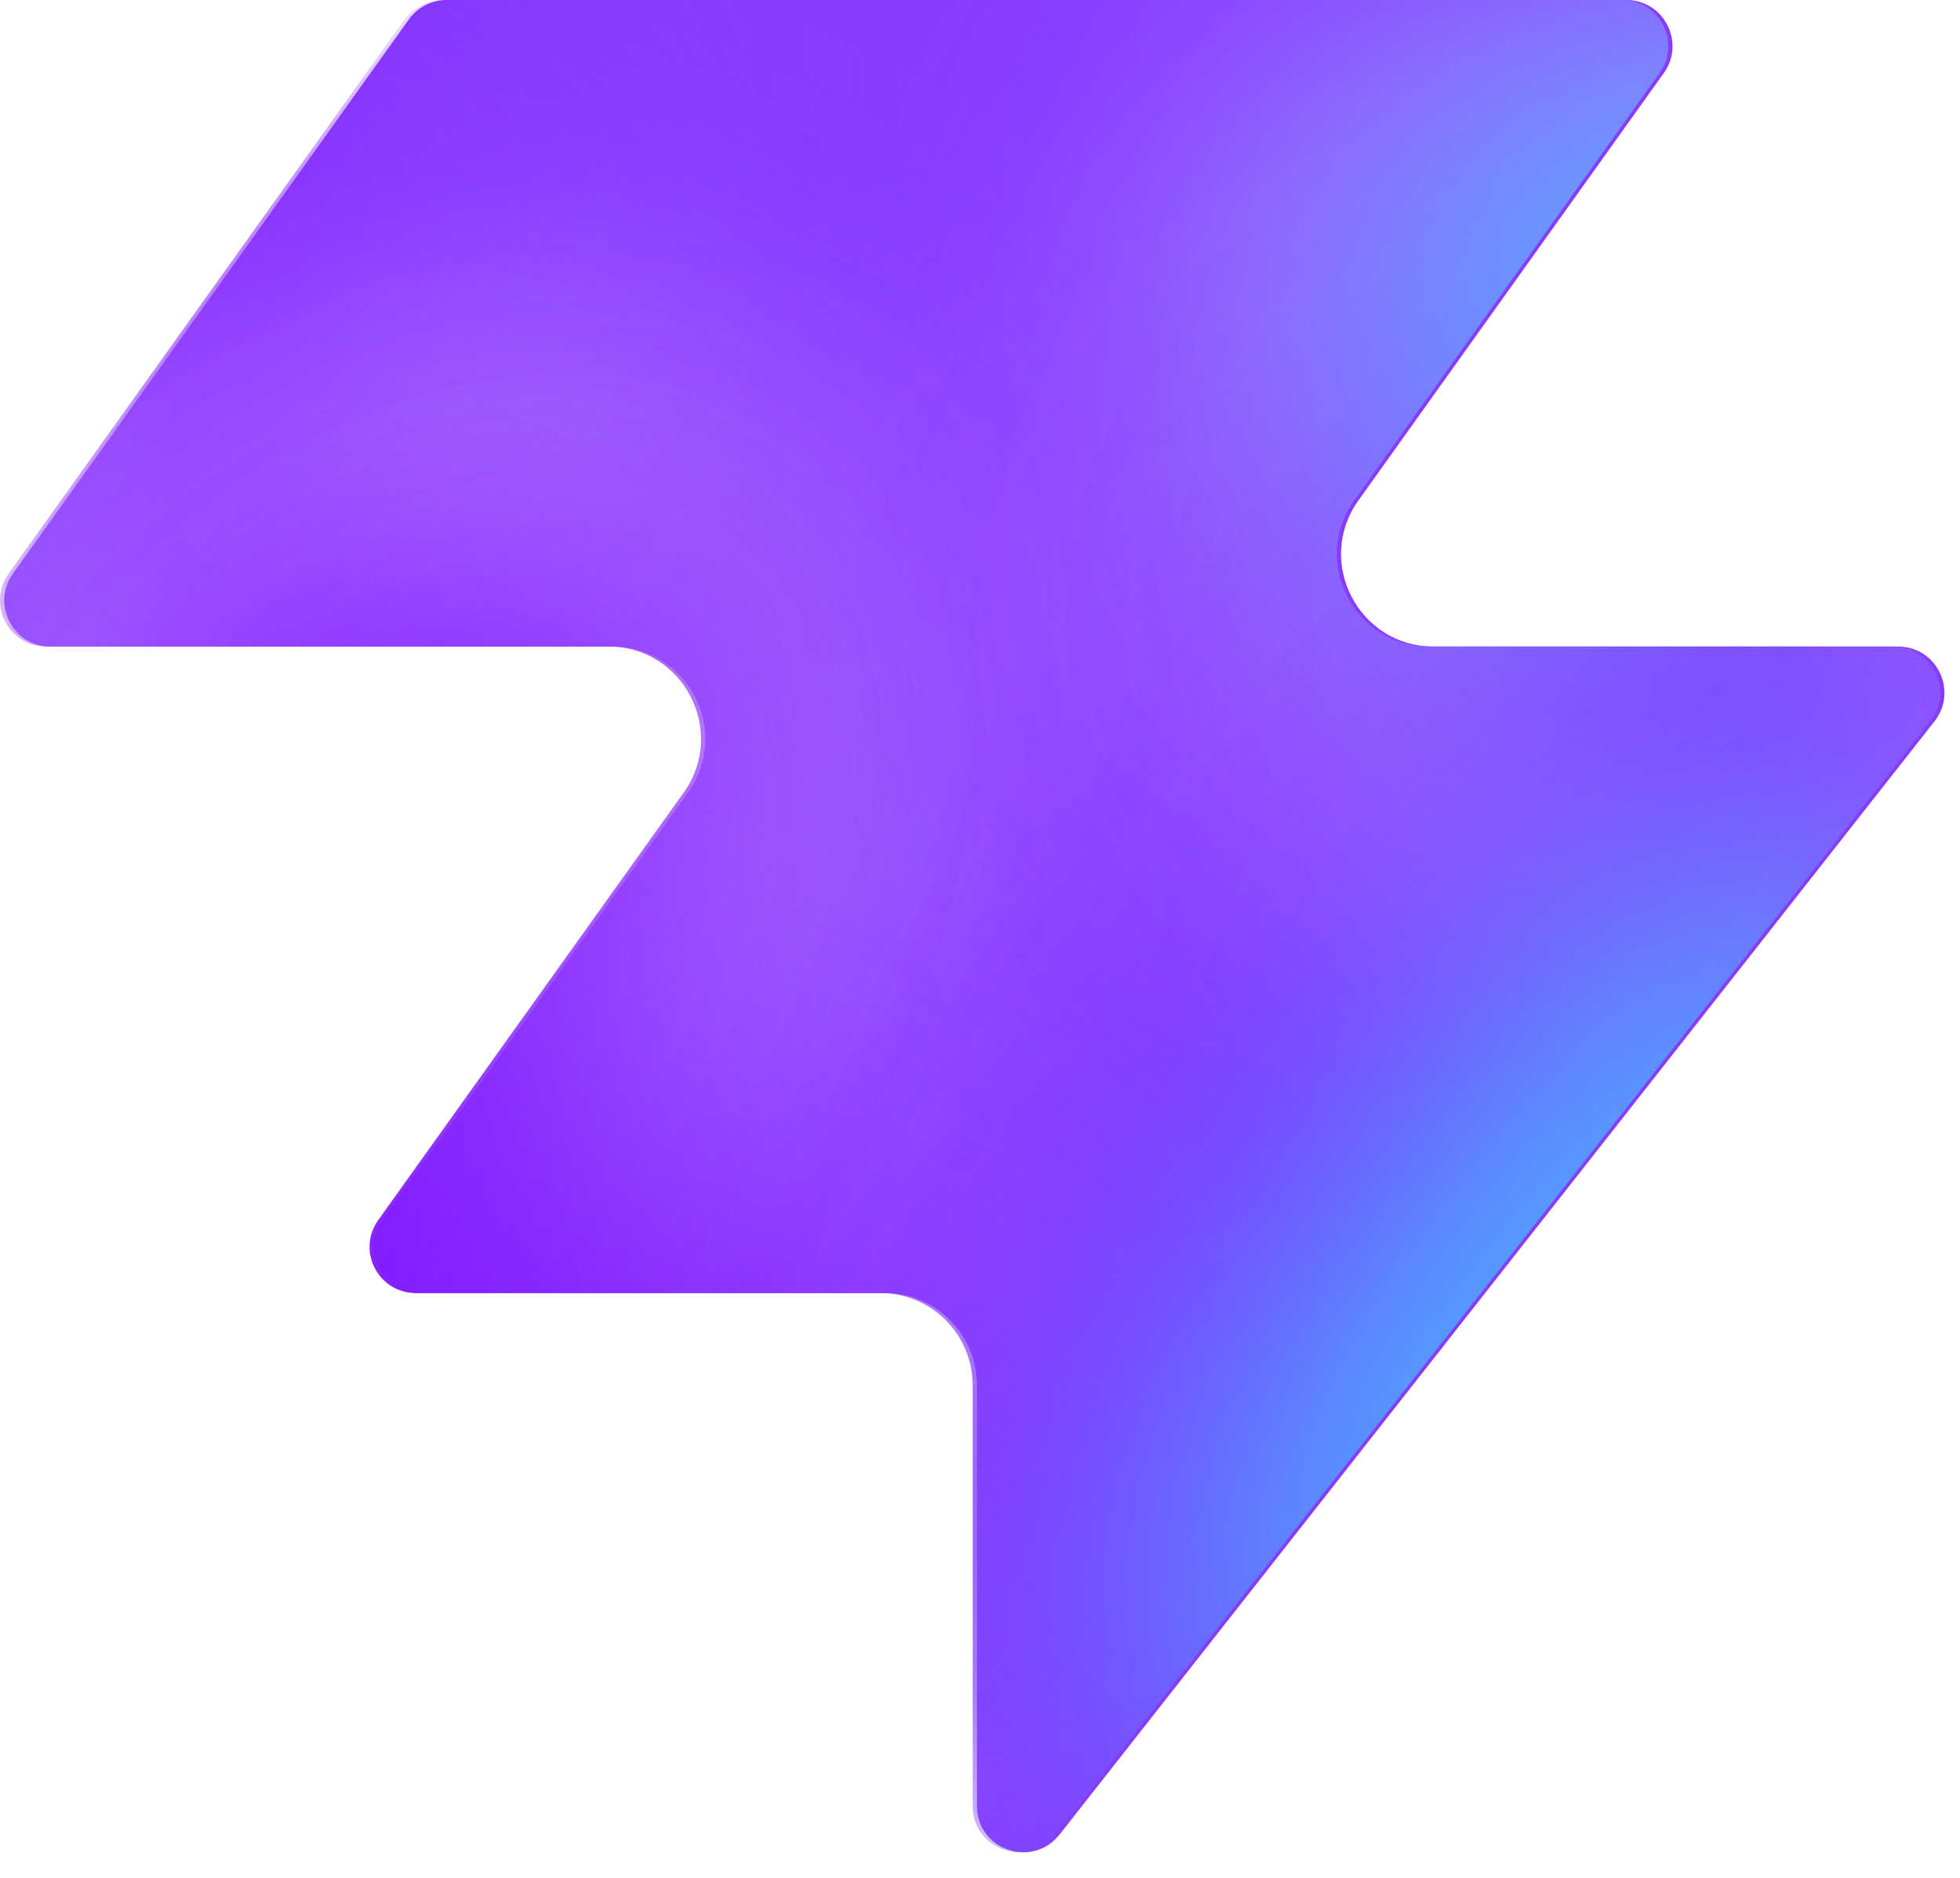
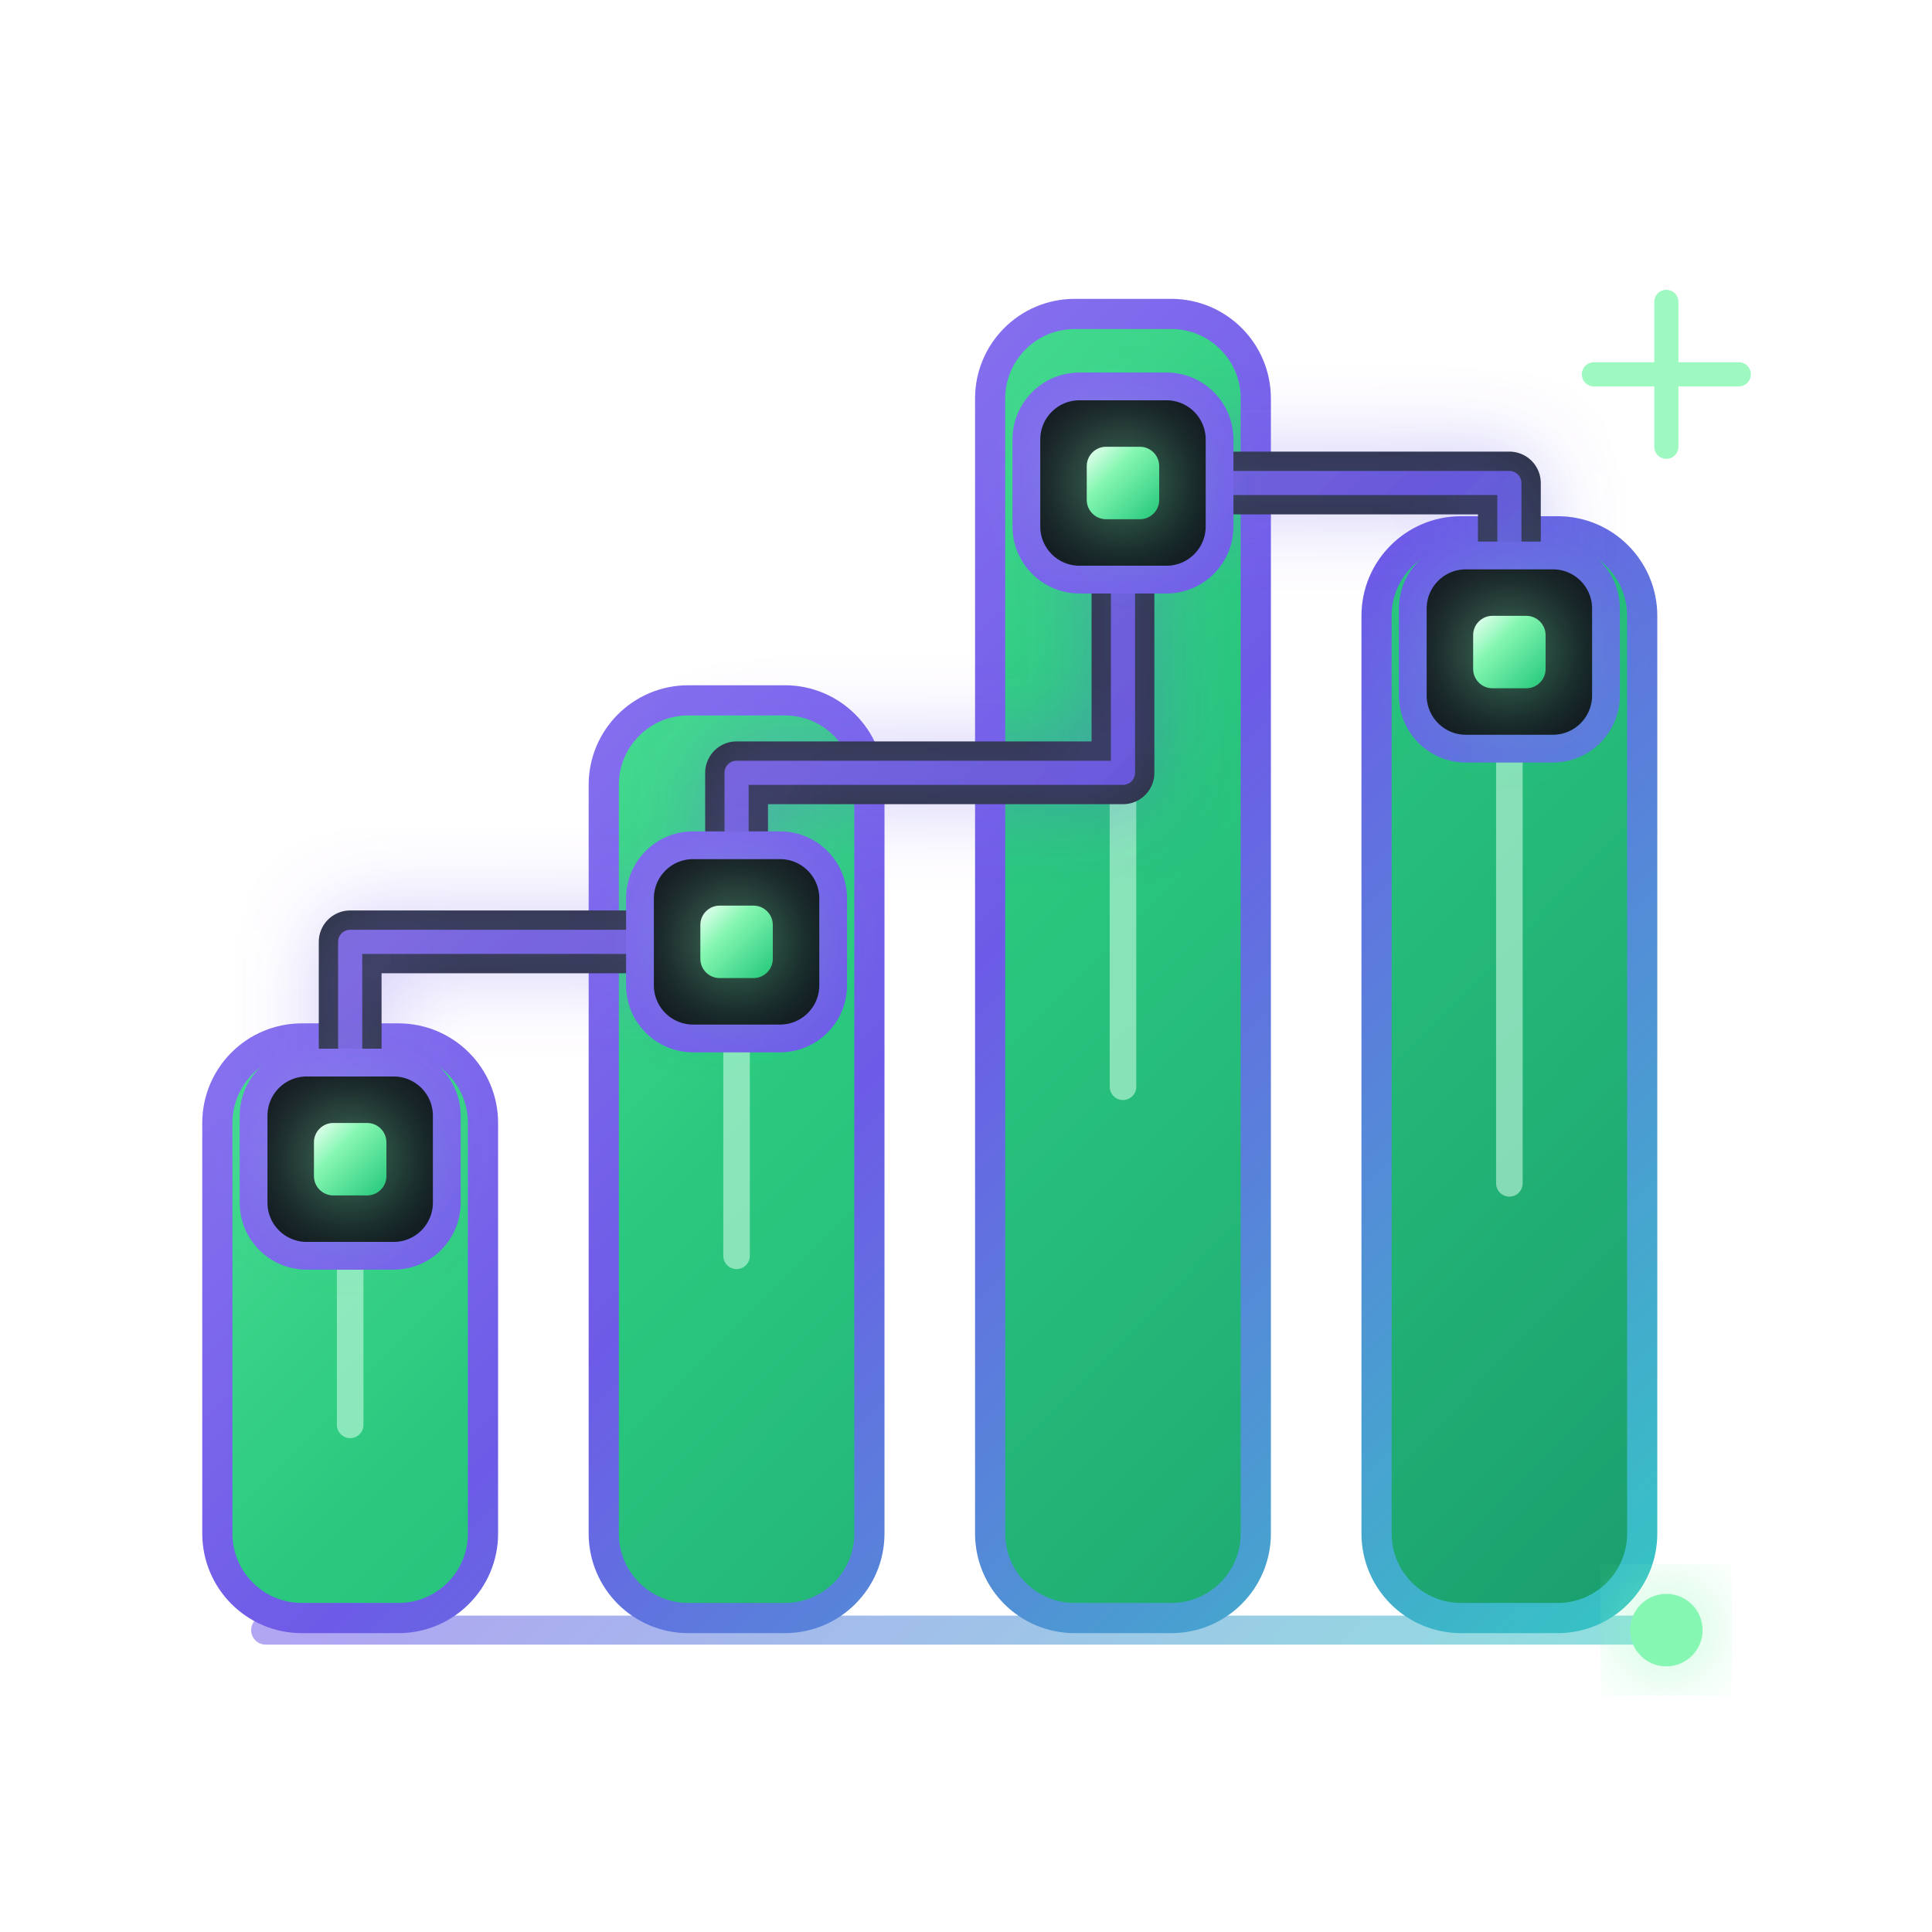
- <svg xmlns="http://www.w3.org/2000/svg" width="48" height="46" fill="none" viewBox="0 0 48 46">
-   <path fill="#863bff" d="M25.946 44.938c-.664.845-2.021.375-2.021-.698V33.937a2.26 2.26 0 0 0-2.262-2.262H10.287c-.92 0-1.456-1.04-.92-1.788l7.48-10.471c1.07-1.497 0-3.578-1.842-3.578H1.237c-.92 0-1.456-1.04-.92-1.788L10.013.474c.214-.297.556-.474.92-.474h28.894c.92 0 1.456 1.04.92 1.788l-7.48 10.471c-1.07 1.498 0 3.579 1.842 3.579h11.377c.943 0 1.473 1.088.89 1.83L25.947 44.94z" style="fill:#863bff;fill:color(display-p3 .525 .23 1);fill-opacity:1" />
-   <mask id="a" width="48" height="46" x="0" y="0" maskUnits="userSpaceOnUse" style="mask-type:alpha">
-     <path fill="#000" d="M25.842 44.938c-.664.844-2.021.375-2.021-.698V33.937a2.26 2.26 0 0 0-2.262-2.262H10.183c-.92 0-1.456-1.04-.92-1.788l7.48-10.471c1.07-1.498 0-3.579-1.842-3.579H1.133c-.92 0-1.456-1.04-.92-1.787L9.91.473c.214-.297.556-.474.92-.474h28.894c.92 0 1.456 1.04.92 1.788l-7.48 10.471c-1.07 1.498 0 3.578 1.842 3.578h11.377c.943 0 1.473 1.088.89 1.832L25.843 44.94z" style="fill:#000;fill-opacity:1" />
-   </mask>
-   <g mask="url(#a)">
-     <g filter="url(#b)">
-       <ellipse cx="5.508" cy="14.704" fill="#ede6ff" rx="5.508" ry="14.704" style="fill:#ede6ff;fill:color(display-p3 .927 .903 1);fill-opacity:1" transform="matrix(.00324 1 1 -.00324 -4.47 31.516)" />
-     </g>
-     <g filter="url(#c)">
-       <ellipse cx="10.399" cy="29.851" fill="#ede6ff" rx="10.399" ry="29.851" style="fill:#ede6ff;fill:color(display-p3 .927 .903 1);fill-opacity:1" transform="matrix(.00324 1 1 -.00324 -39.328 7.883)" />
-     </g>
-     <g filter="url(#d)">
-       <ellipse cx="5.508" cy="30.487" fill="#7e14ff" rx="5.508" ry="30.487" style="fill:#7e14ff;fill:color(display-p3 .492 .077 1);fill-opacity:1" transform="rotate(89.814 -25.913 -14.639)scale(1 -1)" />
-     </g>
-     <g filter="url(#e)">
-       <ellipse cx="5.508" cy="30.599" fill="#7e14ff" rx="5.508" ry="30.599" style="fill:#7e14ff;fill:color(display-p3 .492 .077 1);fill-opacity:1" transform="rotate(89.814 -32.644 -3.334)scale(1 -1)" />
-     </g>
-     <g filter="url(#f)">
-       <ellipse cx="5.508" cy="30.599" fill="#7e14ff" rx="5.508" ry="30.599" style="fill:#7e14ff;fill:color(display-p3 .492 .077 1);fill-opacity:1" transform="matrix(.00324 1 1 -.00324 -34.34 30.47)" />
-     </g>
-     <g filter="url(#g)">
-       <ellipse cx="14.072" cy="22.078" fill="#ede6ff" rx="14.072" ry="22.078" style="fill:#ede6ff;fill:color(display-p3 .927 .903 1);fill-opacity:1" transform="rotate(93.35 24.506 48.493)scale(-1 1)" />
-     </g>
-     <g filter="url(#h)">
-       <ellipse cx="3.47" cy="21.501" fill="#7e14ff" rx="3.47" ry="21.501" style="fill:#7e14ff;fill:color(display-p3 .492 .077 1);fill-opacity:1" transform="rotate(89.009 28.708 47.59)scale(-1 1)" />
-     </g>
-     <g filter="url(#i)">
-       <ellipse cx="3.47" cy="21.501" fill="#7e14ff" rx="3.47" ry="21.501" style="fill:#7e14ff;fill:color(display-p3 .492 .077 1);fill-opacity:1" transform="rotate(89.009 28.708 47.59)scale(-1 1)" />
-     </g>
-     <g filter="url(#j)">
-       <ellipse cx=".387" cy="8.972" fill="#7e14ff" rx="4.407" ry="29.108" style="fill:#7e14ff;fill:color(display-p3 .492 .077 1);fill-opacity:1" transform="rotate(39.51 .387 8.972)" />
-     </g>
-     <g filter="url(#k)">
-       <ellipse cx="47.523" cy="-6.092" fill="#7e14ff" rx="4.407" ry="29.108" style="fill:#7e14ff;fill:color(display-p3 .492 .077 1);fill-opacity:1" transform="rotate(37.892 47.523 -6.092)" />
-     </g>
-     <g filter="url(#l)">
-       <ellipse cx="41.412" cy="6.333" fill="#47bfff" rx="5.971" ry="9.665" style="fill:#47bfff;fill:color(display-p3 .28 .748 1);fill-opacity:1" transform="rotate(37.892 41.412 6.333)" />
-     </g>
-     <g filter="url(#m)">
-       <ellipse cx="-1.879" cy="38.332" fill="#7e14ff" rx="4.407" ry="29.108" style="fill:#7e14ff;fill:color(display-p3 .492 .077 1);fill-opacity:1" transform="rotate(37.892 -1.88 38.332)" />
-     </g>
-     <g filter="url(#n)">
-       <ellipse cx="-1.879" cy="38.332" fill="#7e14ff" rx="4.407" ry="29.108" style="fill:#7e14ff;fill:color(display-p3 .492 .077 1);fill-opacity:1" transform="rotate(37.892 -1.88 38.332)" />
-     </g>
-     <g filter="url(#o)">
-       <ellipse cx="35.651" cy="29.907" fill="#7e14ff" rx="4.407" ry="29.108" style="fill:#7e14ff;fill:color(display-p3 .492 .077 1);fill-opacity:1" transform="rotate(37.892 35.651 29.907)" />
-     </g>
-     <g filter="url(#p)">
-       <ellipse cx="38.418" cy="32.4" fill="#47bfff" rx="5.971" ry="15.297" style="fill:#47bfff;fill:color(display-p3 .28 .748 1);fill-opacity:1" transform="rotate(37.892 38.418 32.4)" />
-     </g>
-   </g>
+ <svg xmlns="http://www.w3.org/2000/svg" width="128" height="128" viewBox="0 0 80 80" fill="none">
  <defs>
-     <filter id="b" width="60.045" height="41.654" x="-19.77" y="16.149" color-interpolation-filters="sRGB" filterUnits="userSpaceOnUse">
-       <feFlood flood-opacity="0" result="BackgroundImageFix" />
-       <feBlend in="SourceGraphic" in2="BackgroundImageFix" result="shape" />
-       <feGaussianBlur result="effect1_foregroundBlur_2002_17158" stdDeviation="7.659" />
+     <linearGradient id="bar" x1="10" y1="12" x2="67" y2="68" gradientUnits="userSpaceOnUse">
+       <stop stop-color="#67F5A5" />
+       <stop offset="0.48" stop-color="#22C77A" />
+       <stop offset="1" stop-color="#119B68" />
+     </linearGradient>
+     <linearGradient id="edge" x1="8" y1="10" x2="71" y2="72" gradientUnits="userSpaceOnUse">
+       <stop stop-color="#A78BFA" />
+       <stop offset="0.5" stop-color="#6D5BE7" />
+       <stop offset="1" stop-color="#2DD4BF" />
+     </linearGradient>
+     <linearGradient id="node" x1="0" y1="0" x2="1" y2="1">
+       <stop stop-color="#F0FFF7" />
+       <stop offset="0.35" stop-color="#86F7B2" />
+       <stop offset="1" stop-color="#22C77A" />
+     </linearGradient>
+     <filter id="glow" x="-40%" y="-40%" width="180%" height="180%">
+       <feGaussianBlur stdDeviation="1.8" result="blur" />
+       <feMerge>
+         <feMergeNode in="blur" />
+         <feMergeNode in="SourceGraphic" />
+       </feMerge>
    </filter>
-     <filter id="c" width="90.34" height="51.437" x="-54.613" y="-7.533" color-interpolation-filters="sRGB" filterUnits="userSpaceOnUse">
-       <feFlood flood-opacity="0" result="BackgroundImageFix" />
-       <feBlend in="SourceGraphic" in2="BackgroundImageFix" result="shape" />
-       <feGaussianBlur result="effect1_foregroundBlur_2002_17158" stdDeviation="7.659" />
-     </filter>
-     <filter id="d" width="79.355" height="29.4" x="-49.64" y="2.03" color-interpolation-filters="sRGB" filterUnits="userSpaceOnUse">
-       <feFlood flood-opacity="0" result="BackgroundImageFix" />
-       <feBlend in="SourceGraphic" in2="BackgroundImageFix" result="shape" />
-       <feGaussianBlur result="effect1_foregroundBlur_2002_17158" stdDeviation="4.596" />
-     </filter>
-     <filter id="e" width="79.579" height="29.4" x="-45.045" y="20.029" color-interpolation-filters="sRGB" filterUnits="userSpaceOnUse">
-       <feFlood flood-opacity="0" result="BackgroundImageFix" />
-       <feBlend in="SourceGraphic" in2="BackgroundImageFix" result="shape" />
-       <feGaussianBlur result="effect1_foregroundBlur_2002_17158" stdDeviation="4.596" />
-     </filter>
-     <filter id="f" width="79.579" height="29.4" x="-43.513" y="21.178" color-interpolation-filters="sRGB" filterUnits="userSpaceOnUse">
-       <feFlood flood-opacity="0" result="BackgroundImageFix" />
-       <feBlend in="SourceGraphic" in2="BackgroundImageFix" result="shape" />
-       <feGaussianBlur result="effect1_foregroundBlur_2002_17158" stdDeviation="4.596" />
-     </filter>
-     <filter id="g" width="74.749" height="58.852" x="15.756" y="-17.901" color-interpolation-filters="sRGB" filterUnits="userSpaceOnUse">
-       <feFlood flood-opacity="0" result="BackgroundImageFix" />
-       <feBlend in="SourceGraphic" in2="BackgroundImageFix" result="shape" />
-       <feGaussianBlur result="effect1_foregroundBlur_2002_17158" stdDeviation="7.659" />
-     </filter>
-     <filter id="h" width="61.377" height="25.362" x="23.548" y="2.284" color-interpolation-filters="sRGB" filterUnits="userSpaceOnUse">
-       <feFlood flood-opacity="0" result="BackgroundImageFix" />
-       <feBlend in="SourceGraphic" in2="BackgroundImageFix" result="shape" />
-       <feGaussianBlur result="effect1_foregroundBlur_2002_17158" stdDeviation="4.596" />
-     </filter>
-     <filter id="i" width="61.377" height="25.362" x="23.548" y="2.284" color-interpolation-filters="sRGB" filterUnits="userSpaceOnUse">
-       <feFlood flood-opacity="0" result="BackgroundImageFix" />
-       <feBlend in="SourceGraphic" in2="BackgroundImageFix" result="shape" />
-       <feGaussianBlur result="effect1_foregroundBlur_2002_17158" stdDeviation="4.596" />
-     </filter>
-     <filter id="j" width="56.045" height="63.649" x="-27.636" y="-22.853" color-interpolation-filters="sRGB" filterUnits="userSpaceOnUse">
-       <feFlood flood-opacity="0" result="BackgroundImageFix" />
-       <feBlend in="SourceGraphic" in2="BackgroundImageFix" result="shape" />
-       <feGaussianBlur result="effect1_foregroundBlur_2002_17158" stdDeviation="4.596" />
-     </filter>
-     <filter id="k" width="54.814" height="64.646" x="20.116" y="-38.415" color-interpolation-filters="sRGB" filterUnits="userSpaceOnUse">
-       <feFlood flood-opacity="0" result="BackgroundImageFix" />
-       <feBlend in="SourceGraphic" in2="BackgroundImageFix" result="shape" />
-       <feGaussianBlur result="effect1_foregroundBlur_2002_17158" stdDeviation="4.596" />
-     </filter>
-     <filter id="l" width="33.541" height="35.313" x="24.641" y="-11.323" color-interpolation-filters="sRGB" filterUnits="userSpaceOnUse">
-       <feFlood flood-opacity="0" result="BackgroundImageFix" />
-       <feBlend in="SourceGraphic" in2="BackgroundImageFix" result="shape" />
-       <feGaussianBlur result="effect1_foregroundBlur_2002_17158" stdDeviation="4.596" />
-     </filter>
-     <filter id="m" width="54.814" height="64.646" x="-29.286" y="6.009" color-interpolation-filters="sRGB" filterUnits="userSpaceOnUse">
-       <feFlood flood-opacity="0" result="BackgroundImageFix" />
-       <feBlend in="SourceGraphic" in2="BackgroundImageFix" result="shape" />
-       <feGaussianBlur result="effect1_foregroundBlur_2002_17158" stdDeviation="4.596" />
-     </filter>
-     <filter id="n" width="54.814" height="64.646" x="-29.286" y="6.009" color-interpolation-filters="sRGB" filterUnits="userSpaceOnUse">
-       <feFlood flood-opacity="0" result="BackgroundImageFix" />
-       <feBlend in="SourceGraphic" in2="BackgroundImageFix" result="shape" />
-       <feGaussianBlur result="effect1_foregroundBlur_2002_17158" stdDeviation="4.596" />
-     </filter>
-     <filter id="o" width="54.814" height="64.646" x="8.244" y="-2.416" color-interpolation-filters="sRGB" filterUnits="userSpaceOnUse">
-       <feFlood flood-opacity="0" result="BackgroundImageFix" />
-       <feBlend in="SourceGraphic" in2="BackgroundImageFix" result="shape" />
-       <feGaussianBlur result="effect1_foregroundBlur_2002_17158" stdDeviation="4.596" />
-     </filter>
-     <filter id="p" width="39.409" height="43.623" x="18.713" y="10.588" color-interpolation-filters="sRGB" filterUnits="userSpaceOnUse">
-       <feFlood flood-opacity="0" result="BackgroundImageFix" />
-       <feBlend in="SourceGraphic" in2="BackgroundImageFix" result="shape" />
-       <feGaussianBlur result="effect1_foregroundBlur_2002_17158" stdDeviation="4.596" />
+     <filter id="softGlow" x="-50%" y="-50%" width="200%" height="200%">
+       <feGaussianBlur stdDeviation="4" />
    </filter>
  </defs>
+   <path d="M11 67.5H69" stroke="#2DD4BF" stroke-opacity=".16" stroke-width="1" filter="url(#softGlow)" />
+   <path d="M11 67.5H69" stroke="url(#edge)" stroke-opacity=".55" stroke-width="1.2" stroke-linecap="round" />
+   <g stroke="url(#edge)" stroke-width="1.25">
+     <rect x="9" y="43" width="11" height="24" rx="3.5" fill="url(#bar)" fill-opacity=".96" />
+     <rect x="25" y="29" width="11" height="38" rx="3.5" fill="url(#bar)" fill-opacity=".96" />
+     <rect x="41" y="13" width="11" height="54" rx="3.5" fill="url(#bar)" fill-opacity=".96" />
+     <rect x="57" y="22" width="11" height="45" rx="3.5" fill="url(#bar)" fill-opacity=".96" />
+   </g>
+   <g stroke="#D7FFEA" stroke-opacity=".55" stroke-width="1.1" stroke-linecap="round">
+     <path d="M14.5 48v11" />
+     <path d="M30.5 34v18" />
+     <path d="M46.5 18v27" />
+     <path d="M62.5 27v22" />
+   </g>
+   <path d="M14.5 48V39h16v-7h16V20h16v7" stroke="#29323C" stroke-width="2.6" stroke-linecap="round" stroke-linejoin="round" />
+   <path d="M14.5 48V39h16v-7h16V20h16v7" stroke="url(#edge)" stroke-opacity=".9" stroke-width="1" stroke-linecap="round" stroke-linejoin="round" filter="url(#glow)" />
+   <g fill="#10151D" stroke="url(#edge)" stroke-width="1.15">
+     <rect x="10.5" y="44" width="8" height="8" rx="2.2" />
+     <rect x="26.5" y="35" width="8" height="8" rx="2.2" />
+     <rect x="42.5" y="16" width="8" height="8" rx="2.2" />
+     <rect x="58.5" y="23" width="8" height="8" rx="2.2" />
+   </g>
+   <g fill="url(#node)" filter="url(#glow)">
+     <rect x="13" y="46.5" width="3" height="3" rx=".8" />
+     <rect x="29" y="37.5" width="3" height="3" rx=".8" />
+     <rect x="45" y="18.5" width="3" height="3" rx=".8" />
+     <rect x="61" y="25.5" width="3" height="3" rx=".8" />
+   </g>
+   <path d="M69 12.5v6M66 15.5h6" stroke="#86F7B2" stroke-width="1" stroke-linecap="round" opacity=".8" />
+   <circle cx="69" cy="67.5" r="1.5" fill="#86F7B2" filter="url(#glow)" />
</svg>
